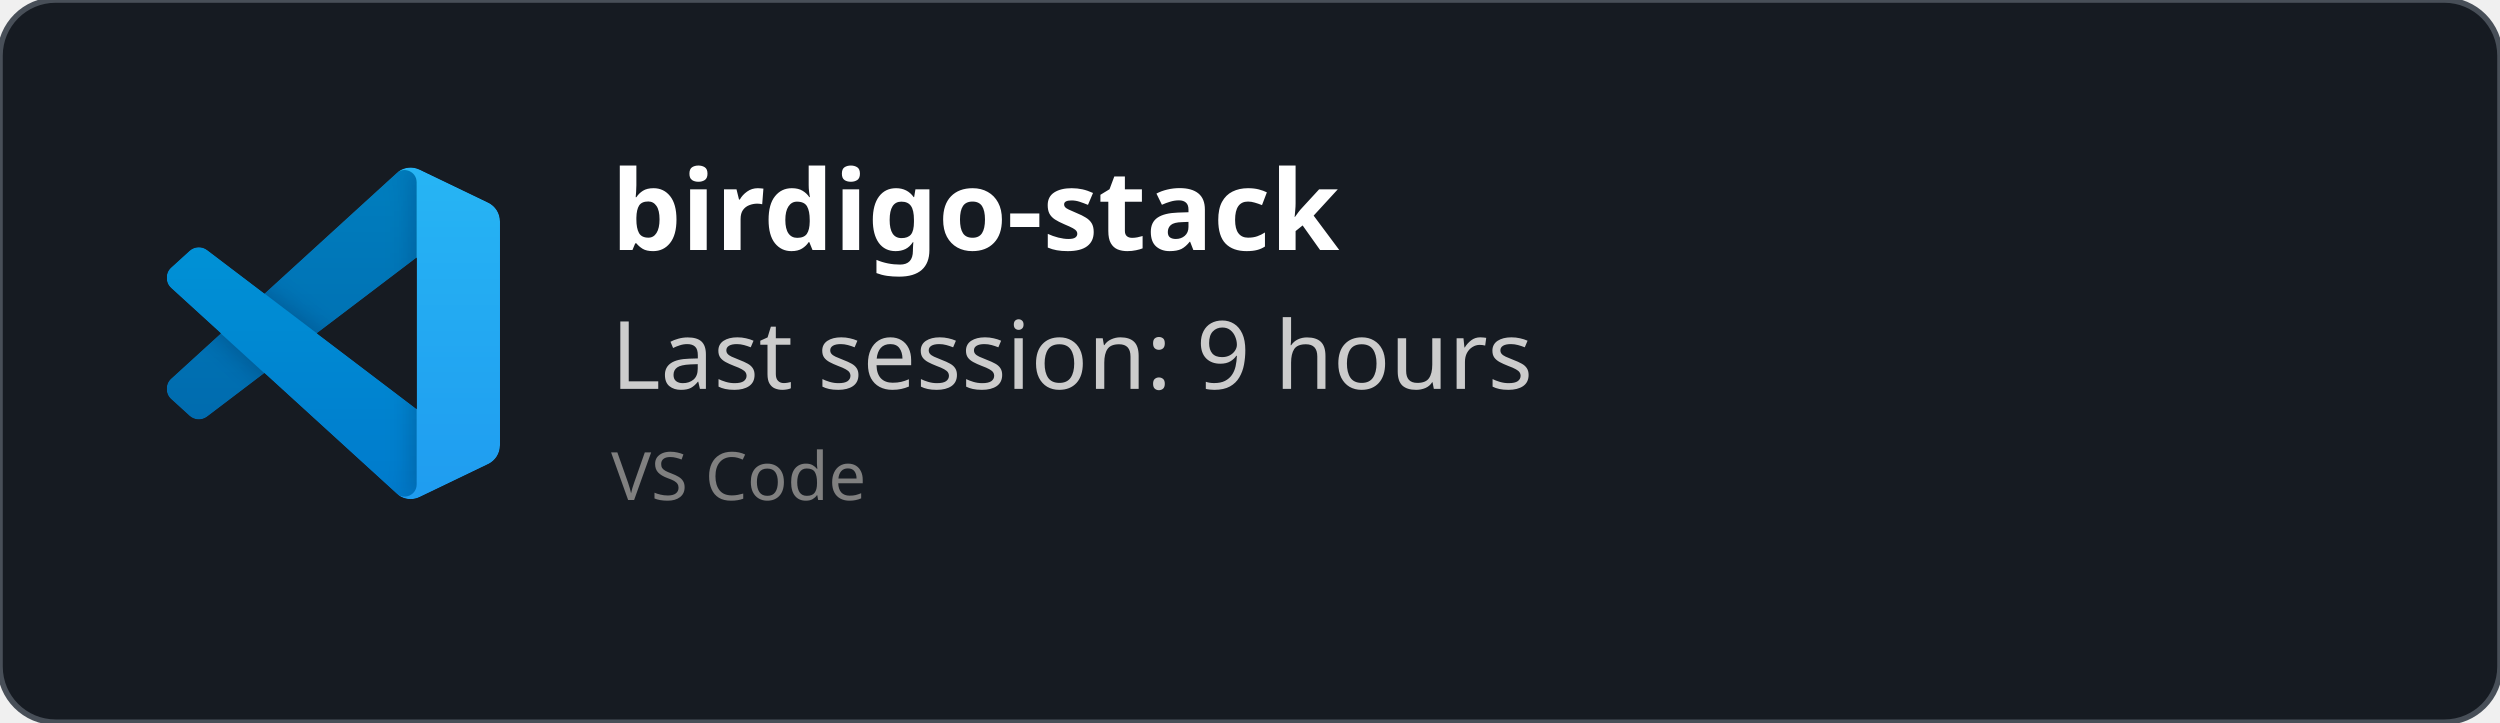
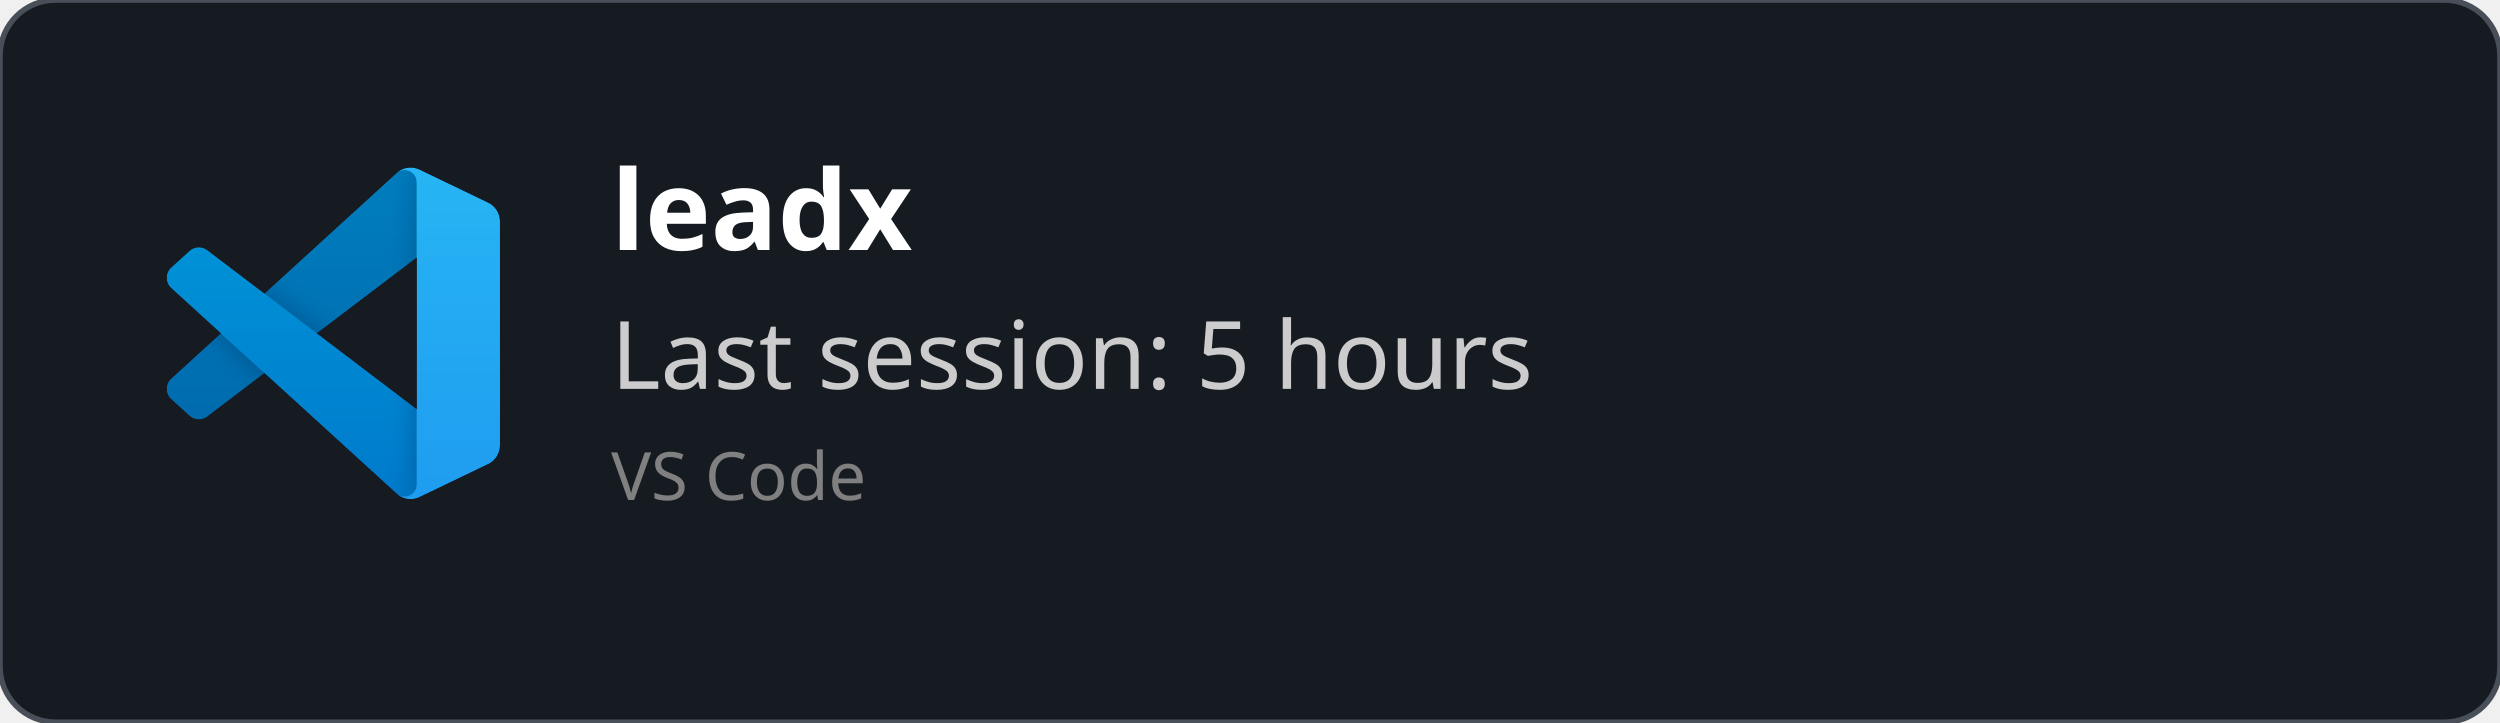
<svg xmlns="http://www.w3.org/2000/svg" width="450" height="130" viewBox="0 0 450 130" fill="none" role="img">
  <style>
    *{
        font-family: 'Segoe UI', Ubuntu, monospace
    }
    </style>
  <defs>
    <clipPath id="horizontalClip" x="20" y="20" width="500" height="200">
      <rect x="90" y="20" width="300" height="50" />
    </clipPath>
  </defs>
  <rect width="450" height="130" fill="rgba(22,27,34)" stroke="#484f58" stroke-width="1" fill-opacity="1" stroke-opacity="1" x="0" y="0" rx="10px" ry="10px">
    </rect>
  <svg width="60" height="60" x="30" y="30" viewBox="0 0 100 100" fill="none" id="vscode">
    <mask id="mask0" mask-type="alpha" maskUnits="userSpaceOnUse" x="0" y="0" width="100" height="100">
      <path fill-rule="evenodd" clip-rule="evenodd" d="M70.912 99.317C72.487 99.931 74.283 99.891 75.873 99.126L96.461 89.22C98.624 88.179 100 85.989 100 83.587V16.413C100 14.011 98.624 11.822 96.461 10.781L75.873 0.874C73.786 -0.13 71.345 0.116 69.513 1.447C69.252 1.637 69.003 1.849 68.769 2.083L29.355 38.041L12.187 25.01C10.589 23.797 8.354 23.896 6.869 25.246L1.363 30.255C-0.453 31.906 -0.455 34.763 1.359 36.417L16.247 50L1.359 63.583C-0.455 65.237 -0.453 68.094 1.363 69.745L6.869 74.754C8.354 76.104 10.589 76.204 12.187 74.99L29.355 61.959L68.769 97.917C69.392 98.541 70.125 99.01 70.912 99.317ZM75.015 27.299L45.109 50L75.015 72.701V27.299Z" fill="white" />
    </mask>
    <g mask="url(#mask0)">
      <path d="M96.461 10.796L75.857 0.876C73.472 -0.273 70.622 0.212 68.75 2.083L1.299 63.583C-0.516 65.237 -0.514 68.094 1.303 69.745L6.813 74.754C8.298 76.104 10.535 76.204 12.134 74.99L93.361 13.37C96.086 11.303 100 13.246 100 16.667V16.427C100 14.027 98.625 11.838 96.461 10.796Z" fill="#0065A9" />
      <g filter="url(#filter0_d)">
        <path d="M96.461 89.204L75.857 99.124C73.472 100.273 70.622 99.788 68.75 97.917L1.299 36.417C-0.516 34.763 -0.514 31.906 1.303 30.255L6.813 25.246C8.298 23.896 10.535 23.796 12.134 25.009L93.361 86.63C96.086 88.697 100 86.754 100 83.333V83.573C100 85.974 98.625 88.162 96.461 89.204Z" fill="#007ACC" />
      </g>
      <g filter="url(#filter1_d)">
        <path d="M75.858 99.126C73.472 100.274 70.622 99.788 68.75 97.917C71.056 100.223 75 98.59 75 95.328V4.672C75 1.41 71.056 -0.223 68.75 2.083C70.622 0.211 73.472 -0.274 75.858 0.874L96.459 10.781C98.623 11.822 100 14.011 100 16.413V83.587C100 85.989 98.623 88.179 96.459 89.22L75.858 99.126Z" fill="#1F9CF0" />
      </g>
      <g style="mix-blend-mode:overlay" opacity="0.25">
        <path fill-rule="evenodd" clip-rule="evenodd" d="M70.851 99.317C72.426 99.931 74.222 99.891 75.812 99.126L96.4 89.22C98.563 88.179 99.939 85.989 99.939 83.587V16.413C99.939 14.011 98.564 11.822 96.4 10.781L75.812 0.874C73.725 -0.13 71.284 0.116 69.453 1.447C69.191 1.637 68.942 1.849 68.708 2.083L29.294 38.041L12.126 25.01C10.528 23.796 8.293 23.896 6.809 25.246L1.302 30.255C-0.513 31.906 -0.515 34.763 1.298 36.417L16.186 50L1.298 63.583C-0.515 65.237 -0.513 68.094 1.302 69.745L6.809 74.754C8.293 76.104 10.528 76.204 12.126 74.99L29.294 61.959L68.708 97.917C69.332 98.54 70.064 99.01 70.851 99.317ZM74.954 27.299L45.048 50L74.954 72.701V27.299Z" fill="url(#paint0_linear)" />
      </g>
    </g>
    <defs>
      <filter id="filter0_d" x="-8.394" y="15.829" width="116.727" height="92.246" filterUnits="userSpaceOnUse" color-interpolation-filters="sRGB">
        <feFlood flood-opacity="0" result="BackgroundImageFix" />
        <feColorMatrix in="SourceAlpha" type="matrix" values="0 0 0 0 0 0 0 0 0 0 0 0 0 0 0 0 0 0 127 0" />
        <feOffset />
        <feGaussianBlur stdDeviation="4.167" />
        <feColorMatrix type="matrix" values="0 0 0 0 0 0 0 0 0 0 0 0 0 0 0 0 0 0 0.25 0" />
        <feBlend mode="overlay" in2="BackgroundImageFix" result="effect1_dropShadow" />
        <feBlend mode="normal" in="SourceGraphic" in2="effect1_dropShadow" result="shape" />
      </filter>
      <filter id="filter1_d" x="60.417" y="-8.076" width="47.917" height="116.151" filterUnits="userSpaceOnUse" color-interpolation-filters="sRGB">
        <feFlood flood-opacity="0" result="BackgroundImageFix" />
        <feColorMatrix in="SourceAlpha" type="matrix" values="0 0 0 0 0 0 0 0 0 0 0 0 0 0 0 0 0 0 127 0" />
        <feOffset />
        <feGaussianBlur stdDeviation="4.167" />
        <feColorMatrix type="matrix" values="0 0 0 0 0 0 0 0 0 0 0 0 0 0 0 0 0 0 0.25 0" />
        <feBlend mode="overlay" in2="BackgroundImageFix" result="effect1_dropShadow" />
        <feBlend mode="normal" in="SourceGraphic" in2="effect1_dropShadow" result="shape" />
      </filter>
      <linearGradient id="paint0_linear" x1="49.939" y1="0.258" x2="49.939" y2="99.742" gradientUnits="userSpaceOnUse">
        <stop stop-color="white" />
        <stop offset="1" stop-color="white" stop-opacity="0" />
      </linearGradient>
    </defs>
  </svg>
  <text x="110" y="45" font-size="20" clip-path="url(#horizontalClip)" font-weight="bold" font-family="Ubuntu" fill="white">
-     birdigo-stack
+     leadx
    </text>
  <text x="110" y="70" font-size="17px" font-family="Ubuntu" fill="#ccc">
-     Last session: 9 hours
+     Last session: 5 hours
    </text>
  <text x="110" y="90" font-size="12px" font-family="Ubuntu" fill="grey">
    VS Code
    </text>
</svg>
